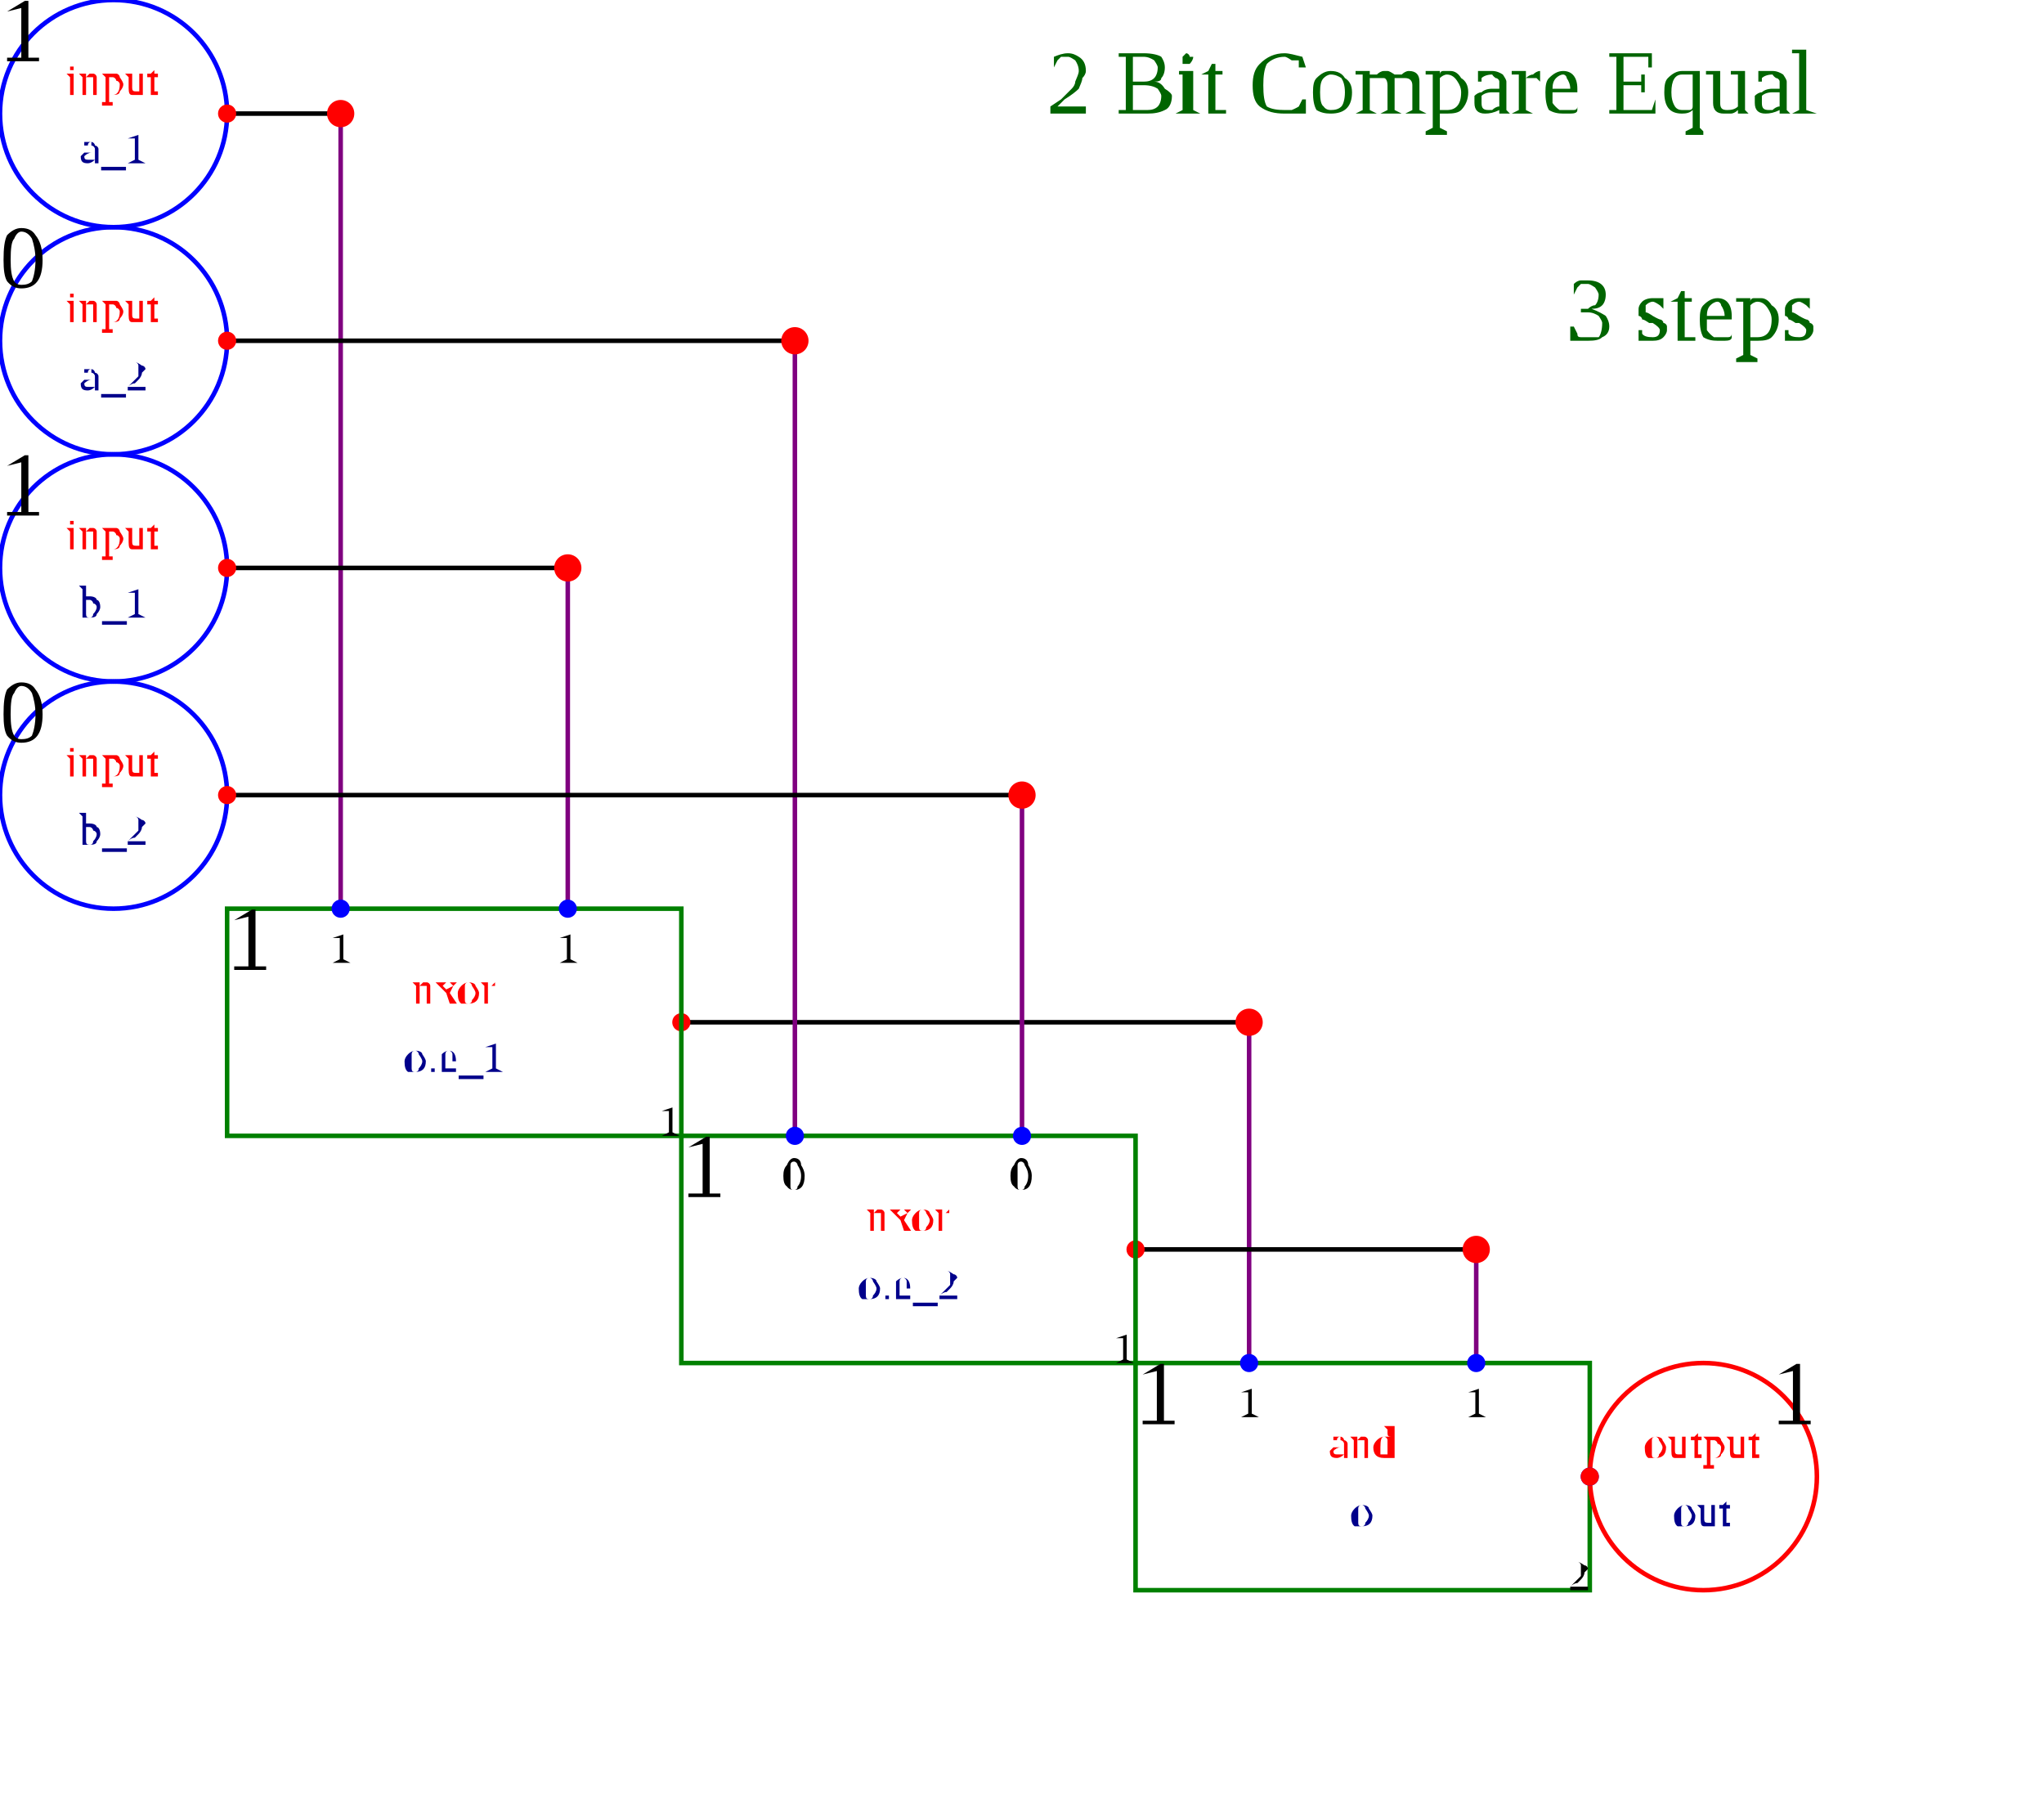
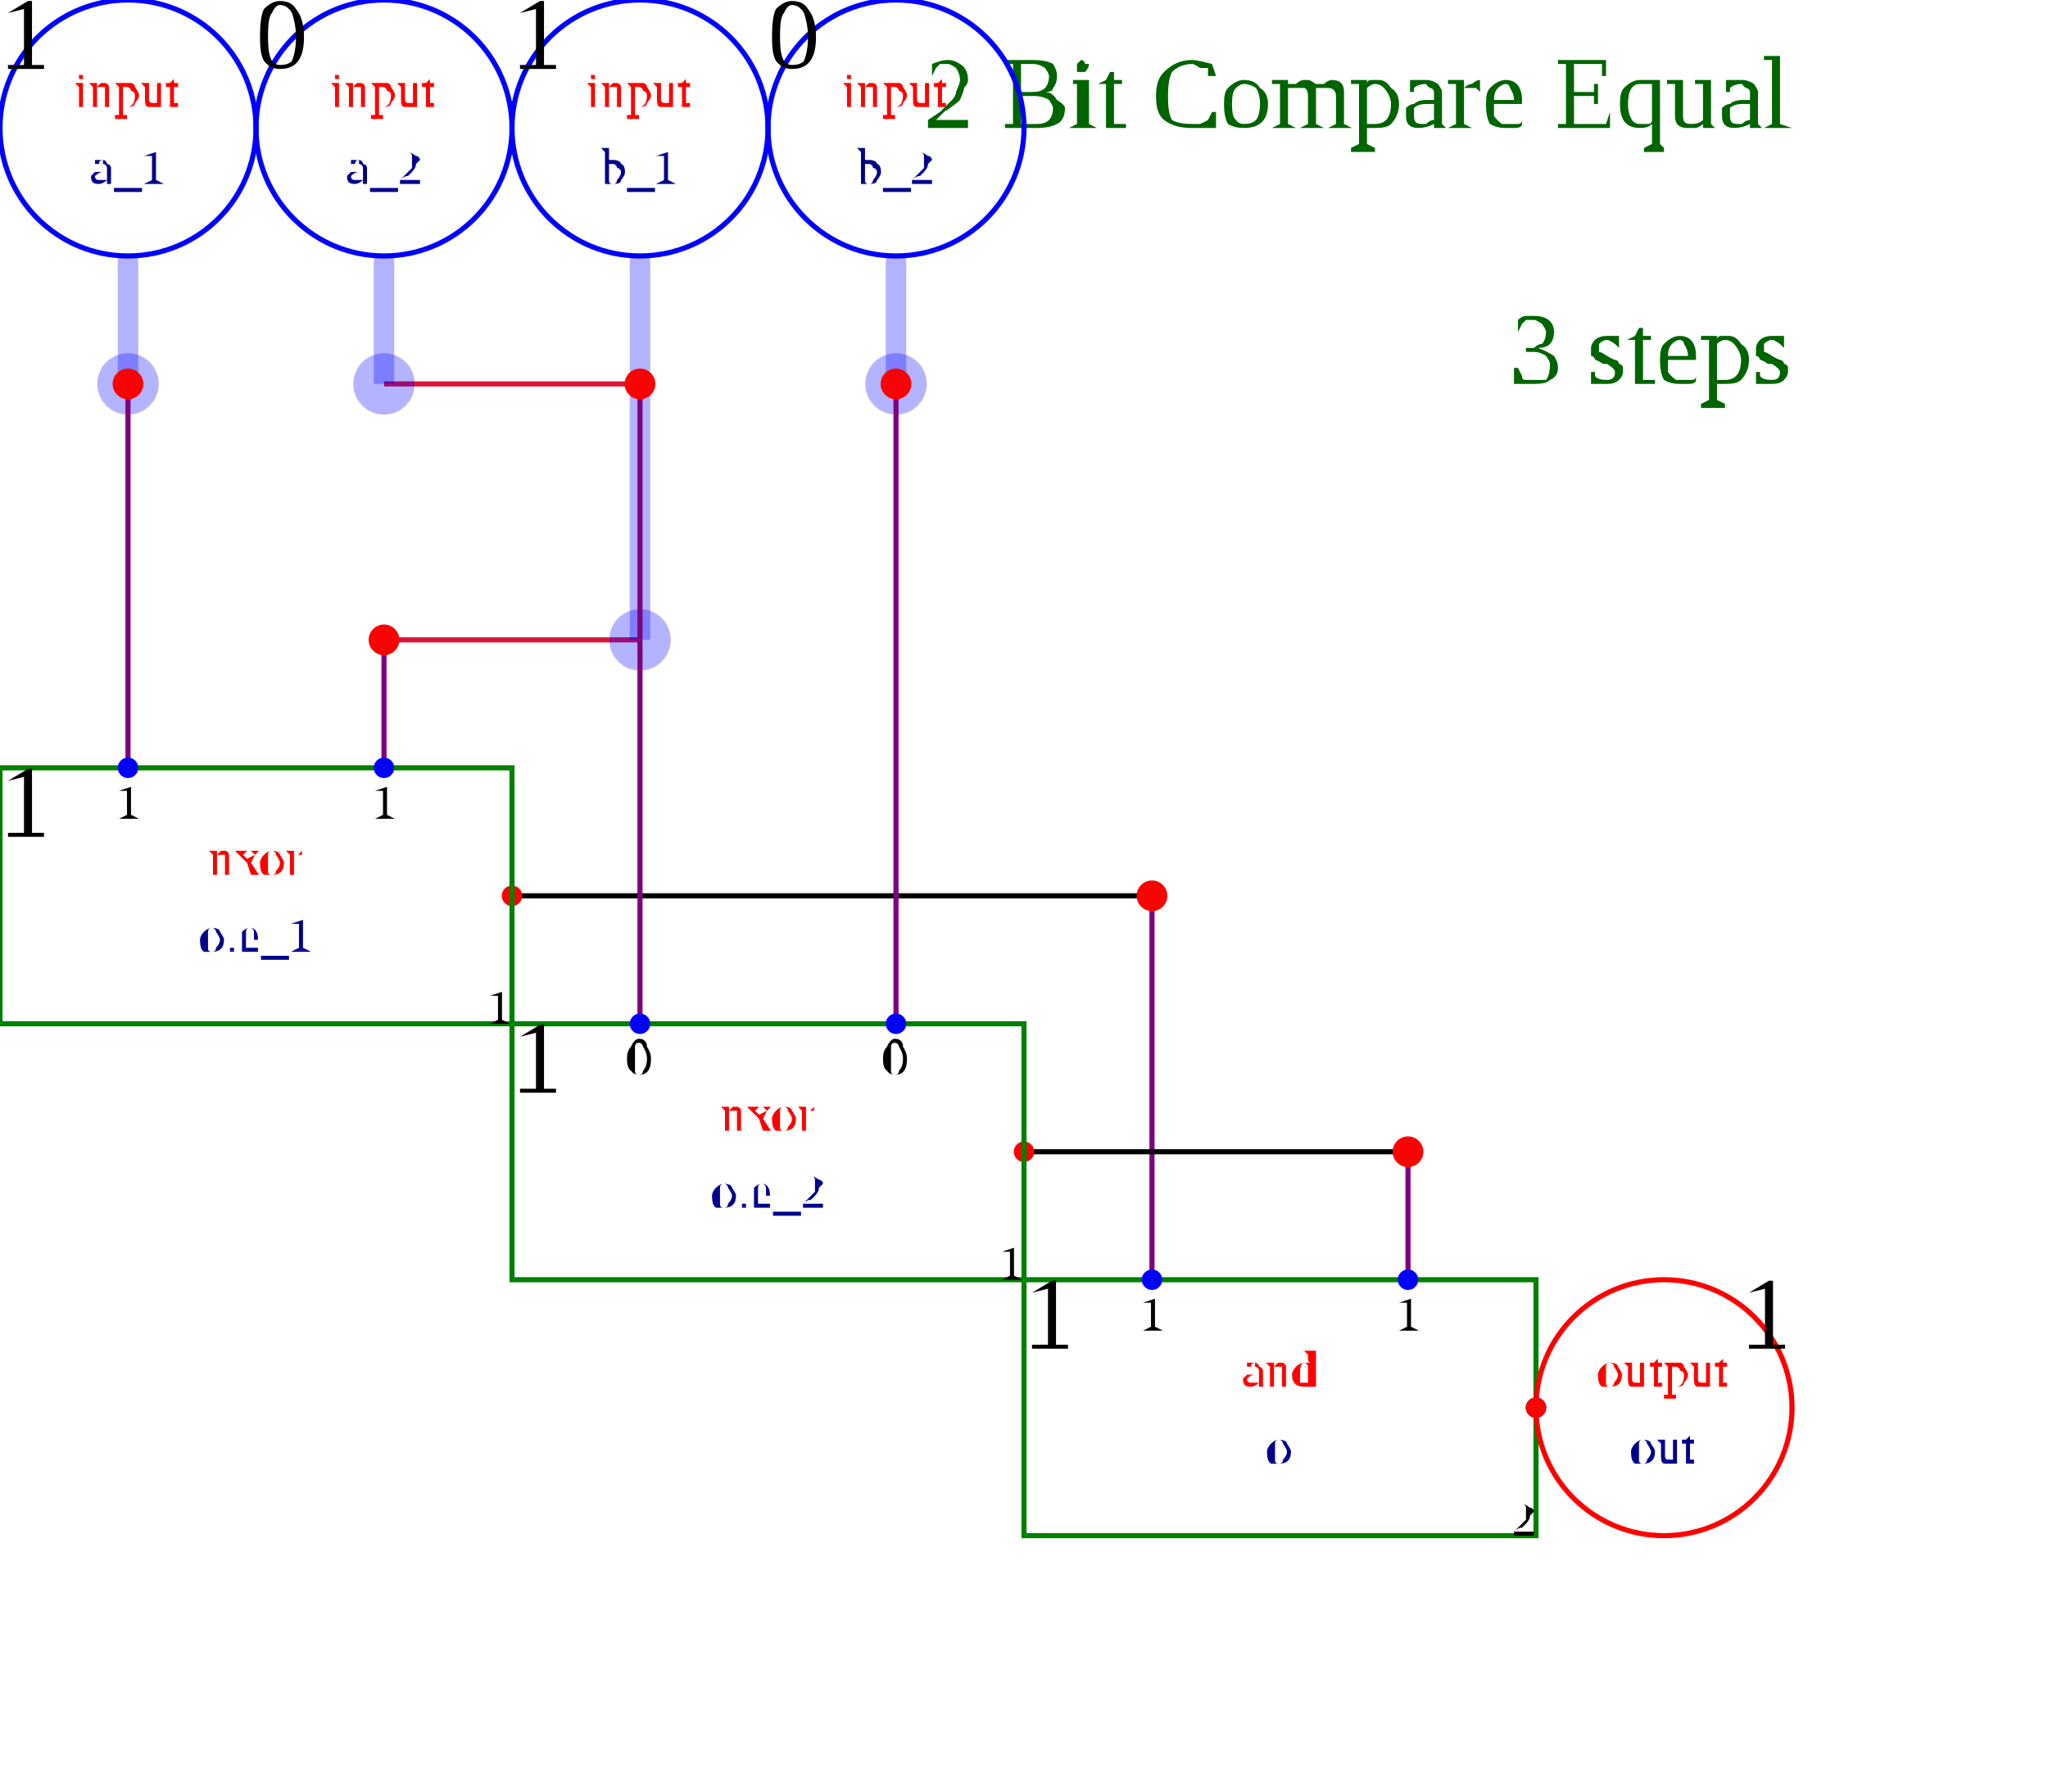
- <svg xmlns="http://www.w3.org/2000/svg" height="100%" viewBox="0 0 9 8" width="100%">
-   <text fill="darkGreen" font-size="0.4" stroke-width="0.04" text-anchor="end" x="8" y="0.5">2 Bit Compare Equal
+ <svg xmlns="http://www.w3.org/2000/svg" height="100%" viewBox="0 0 8 7" width="100%">
+   <text fill="darkGreen" font-size="0.4" stroke-width="0.04" text-anchor="end" x="7" y="0.5" z="-1">2 Bit Compare Equal
</text>
-   <text fill="darkGreen" font-size="0.4" stroke-width="0.04" text-anchor="end" x="8" y="1.5">3 steps</text>
+   <text fill="darkGreen" font-size="0.4" stroke-width="0.04" text-anchor="end" x="7" y="1.5" z="-1">3 steps</text>
+   <line font-size="0.2" opacity="0.3" stroke="blue" stroke-width="0.08" x1="0.5" x2="0.5" y1="1" y2="1.5" />
+   <circle cx="0.5" cy="1.5" fill="blue" font-size="0.2" opacity="0.3" r="0.12" stroke-width="0.02" />
+   <line font-size="0.2" stroke="#DC143C" stroke-width="0.02" x1="1.5" x2="2.5" y1="1.5" y2="1.5" />
+   <line font-size="0.2" opacity="0.3" stroke="blue" stroke-width="0.08" x1="1.5" x2="1.5" y1="1" y2="1.5" />
+   <circle cx="1.5" cy="1.5" fill="blue" font-size="0.2" opacity="0.3" r="0.12" stroke-width="0.02" />
+   <line font-size="0.2" stroke="#DC143C" stroke-width="0.02" x1="1.5" x2="2.5" y1="2.5" y2="2.5" />
+   <line font-size="0.2" opacity="0.3" stroke="blue" stroke-width="0.08" x1="2.5" x2="2.5" y1="1" y2="2.5" />
+   <circle cx="2.5" cy="2.5" fill="blue" font-size="0.2" opacity="0.3" r="0.12" stroke-width="0.02" />
+   <line font-size="0.2" opacity="0.3" stroke="blue" stroke-width="0.08" x1="3.5" x2="3.5" y1="1" y2="1.5" />
+   <circle cx="3.5" cy="1.5" fill="blue" font-size="0.2" opacity="0.3" r="0.12" stroke-width="0.02" />
  <circle cx="0.5" cy="0.5" fill="transparent" font-size="0.2" r="0.5" stroke="blue" stroke-width="0.02" />
  <text dominant-baseline="hanging" fill="black" font-size="0.4" stroke-width="0.04" text-anchor="start" x="0" y="0">1</text>
  <text dominant-baseline="auto" fill="red" font-size="0.2" stroke-width="0.02" text-anchor="middle" x="0.5" y="0.417">input</text>
  <text dominant-baseline="hanging" fill="darkblue" font-size="0.2" stroke-width="0.02" text-anchor="middle" x="0.5" y="0.583">a_1</text>
-   <circle cx="0.5" cy="1.5" fill="transparent" font-size="0.2" r="0.5" stroke="blue" stroke-width="0.02" />
-   <text dominant-baseline="hanging" fill="black" font-size="0.4" stroke-width="0.04" text-anchor="start" x="0" y="1">0</text>
-   <text dominant-baseline="auto" fill="red" font-size="0.2" stroke-width="0.02" text-anchor="middle" x="0.5" y="1.417">input</text>
-   <text dominant-baseline="hanging" fill="darkblue" font-size="0.2" stroke-width="0.02" text-anchor="middle" x="0.5" y="1.583">a_2</text>
-   <circle cx="0.5" cy="2.5" fill="transparent" font-size="0.2" r="0.5" stroke="blue" stroke-width="0.02" />
-   <text dominant-baseline="hanging" fill="black" font-size="0.4" stroke-width="0.04" text-anchor="start" x="0" y="2">1</text>
-   <text dominant-baseline="auto" fill="red" font-size="0.2" stroke-width="0.02" text-anchor="middle" x="0.5" y="2.417">input</text>
-   <text dominant-baseline="hanging" fill="darkblue" font-size="0.2" stroke-width="0.02" text-anchor="middle" x="0.5" y="2.583">b_1</text>
-   <circle cx="0.5" cy="3.5" fill="transparent" font-size="0.2" r="0.5" stroke="blue" stroke-width="0.02" />
-   <text dominant-baseline="hanging" fill="black" font-size="0.4" stroke-width="0.04" text-anchor="start" x="0" y="3">0</text>
-   <text dominant-baseline="auto" fill="red" font-size="0.2" stroke-width="0.02" text-anchor="middle" x="0.5" y="3.417">input</text>
-   <text dominant-baseline="hanging" fill="darkblue" font-size="0.2" stroke-width="0.02" text-anchor="middle" x="0.5" y="3.583">b_2</text>
-   <rect fill="transparent" font-size="0.2" height="1" stroke="green" stroke-width="0.02" width="2" x="5" y="6" />
-   <text dominant-baseline="hanging" fill="black" font-size="0.4" stroke-width="0.04" text-anchor="start" x="5" y="6">1</text>
-   <text fill="black" font-size="0.2" stroke-width="0.02" text-anchor="end" x="7" y="7">2</text>
-   <text dominant-baseline="auto" fill="red" font-size="0.2" stroke-width="0.02" text-anchor="middle" x="6" y="6.417">and</text>
-   <text dominant-baseline="hanging" fill="darkblue" font-size="0.2" stroke-width="0.02" text-anchor="middle" x="6" y="6.583">o</text>
-   <line font-size="0.2" stroke="black" stroke-width="0.02" x1="3" x2="5.5" y1="4.5" y2="4.5" />
-   <line font-size="0.2" stroke="purple" stroke-width="0.02" x1="5.5" x2="5.5" y1="4.5" y2="6" />
-   <circle cx="5.5" cy="4.5" fill="red" font-size="0.2" r="0.06" stroke-width="0.02" />
-   <circle cx="5.5" cy="6" fill="blue" font-size="0.2" r="0.04" stroke-width="0.02" />
-   <circle cx="3" cy="4.5" fill="red" font-size="0.2" r="0.04" stroke-width="0.02" />
-   <text dominant-baseline="hanging" fill="black" font-size="0.2" stroke-width="0.02" text-anchor="middle" x="5.5" y="6.1">1</text>
-   <line font-size="0.2" stroke="black" stroke-width="0.02" x1="5" x2="6.5" y1="5.5" y2="5.5" />
-   <line font-size="0.2" stroke="purple" stroke-width="0.02" x1="6.5" x2="6.5" y1="5.5" y2="6" />
-   <circle cx="6.5" cy="5.5" fill="red" font-size="0.2" r="0.06" stroke-width="0.02" />
-   <circle cx="6.5" cy="6" fill="blue" font-size="0.2" r="0.04" stroke-width="0.02" />
-   <circle cx="5" cy="5.5" fill="red" font-size="0.2" r="0.04" stroke-width="0.02" />
-   <text dominant-baseline="hanging" fill="black" font-size="0.2" stroke-width="0.02" text-anchor="middle" x="6.5" y="6.1">1</text>
-   <rect fill="transparent" font-size="0.2" height="1" stroke="green" stroke-width="0.02" width="2" x="1" y="4" />
-   <text dominant-baseline="hanging" fill="black" font-size="0.4" stroke-width="0.04" text-anchor="start" x="1" y="4">1</text>
-   <text fill="black" font-size="0.2" stroke-width="0.02" text-anchor="end" x="3" y="5">1</text>
-   <text dominant-baseline="auto" fill="red" font-size="0.2" stroke-width="0.02" text-anchor="middle" x="2" y="4.417">nxor</text>
-   <text dominant-baseline="hanging" fill="darkblue" font-size="0.2" stroke-width="0.02" text-anchor="middle" x="2" y="4.583">o.e_1</text>
-   <line font-size="0.2" stroke="black" stroke-width="0.02" x1="1" x2="1.5" y1="0.5" y2="0.5" />
-   <line font-size="0.2" stroke="purple" stroke-width="0.02" x1="1.5" x2="1.5" y1="0.5" y2="4" />
-   <circle cx="1.5" cy="0.5" fill="red" font-size="0.2" r="0.06" stroke-width="0.02" />
-   <circle cx="1.5" cy="4" fill="blue" font-size="0.2" r="0.04" stroke-width="0.02" />
-   <circle cx="1" cy="0.5" fill="red" font-size="0.2" r="0.04" stroke-width="0.02" />
-   <text dominant-baseline="hanging" fill="black" font-size="0.2" stroke-width="0.02" text-anchor="middle" x="1.5" y="4.1">1</text>
-   <line font-size="0.2" stroke="black" stroke-width="0.02" x1="1" x2="2.5" y1="2.5" y2="2.5" />
-   <line font-size="0.2" stroke="purple" stroke-width="0.02" x1="2.5" x2="2.5" y1="2.5" y2="4" />
-   <circle cx="2.5" cy="2.5" fill="red" font-size="0.2" r="0.06" stroke-width="0.02" />
-   <circle cx="2.5" cy="4" fill="blue" font-size="0.2" r="0.04" stroke-width="0.02" />
-   <circle cx="1" cy="2.5" fill="red" font-size="0.2" r="0.04" stroke-width="0.02" />
-   <text dominant-baseline="hanging" fill="black" font-size="0.2" stroke-width="0.02" text-anchor="middle" x="2.5" y="4.1">1</text>
-   <rect fill="transparent" font-size="0.2" height="1" stroke="green" stroke-width="0.02" width="2" x="3" y="5" />
-   <text dominant-baseline="hanging" fill="black" font-size="0.4" stroke-width="0.04" text-anchor="start" x="3" y="5">1</text>
-   <text fill="black" font-size="0.2" stroke-width="0.02" text-anchor="end" x="5" y="6">1</text>
-   <text dominant-baseline="auto" fill="red" font-size="0.2" stroke-width="0.02" text-anchor="middle" x="4" y="5.417">nxor</text>
-   <text dominant-baseline="hanging" fill="darkblue" font-size="0.2" stroke-width="0.02" text-anchor="middle" x="4" y="5.583">o.e_2</text>
-   <line font-size="0.2" stroke="black" stroke-width="0.02" x1="1" x2="3.5" y1="1.5" y2="1.5" />
-   <line font-size="0.2" stroke="purple" stroke-width="0.02" x1="3.5" x2="3.5" y1="1.5" y2="5" />
-   <circle cx="3.5" cy="1.5" fill="red" font-size="0.2" r="0.06" stroke-width="0.02" />
-   <circle cx="3.5" cy="5" fill="blue" font-size="0.2" r="0.04" stroke-width="0.02" />
-   <circle cx="1" cy="1.5" fill="red" font-size="0.2" r="0.04" stroke-width="0.02" />
-   <text dominant-baseline="hanging" fill="black" font-size="0.2" stroke-width="0.02" text-anchor="middle" x="3.5" y="5.1">0</text>
-   <line font-size="0.2" stroke="black" stroke-width="0.02" x1="1" x2="4.5" y1="3.5" y2="3.5" />
+   <circle cx="1.5" cy="0.5" fill="transparent" font-size="0.2" r="0.5" stroke="blue" stroke-width="0.02" />
+   <text dominant-baseline="hanging" fill="black" font-size="0.4" stroke-width="0.04" text-anchor="start" x="1" y="0">0</text>
+   <text dominant-baseline="auto" fill="red" font-size="0.2" stroke-width="0.02" text-anchor="middle" x="1.5" y="0.417">input</text>
+   <text dominant-baseline="hanging" fill="darkblue" font-size="0.2" stroke-width="0.02" text-anchor="middle" x="1.5" y="0.583">a_2</text>
+   <circle cx="2.5" cy="0.5" fill="transparent" font-size="0.2" r="0.5" stroke="blue" stroke-width="0.02" />
+   <text dominant-baseline="hanging" fill="black" font-size="0.4" stroke-width="0.04" text-anchor="start" x="2" y="0">1</text>
+   <text dominant-baseline="auto" fill="red" font-size="0.2" stroke-width="0.02" text-anchor="middle" x="2.5" y="0.417">input</text>
+   <text dominant-baseline="hanging" fill="darkblue" font-size="0.2" stroke-width="0.02" text-anchor="middle" x="2.5" y="0.583">b_1</text>
+   <circle cx="3.5" cy="0.5" fill="transparent" font-size="0.2" r="0.5" stroke="blue" stroke-width="0.02" />
+   <text dominant-baseline="hanging" fill="black" font-size="0.4" stroke-width="0.04" text-anchor="start" x="3" y="0">0</text>
+   <text dominant-baseline="auto" fill="red" font-size="0.2" stroke-width="0.02" text-anchor="middle" x="3.5" y="0.417">input</text>
+   <text dominant-baseline="hanging" fill="darkblue" font-size="0.2" stroke-width="0.02" text-anchor="middle" x="3.5" y="0.583">b_2</text>
+   <rect fill="transparent" font-size="0.2" height="1" stroke="green" stroke-width="0.02" width="2" x="4" y="5" />
+   <text dominant-baseline="hanging" fill="black" font-size="0.4" stroke-width="0.04" text-anchor="start" x="4" y="5">1</text>
+   <text fill="black" font-size="0.2" stroke-width="0.02" text-anchor="end" x="6" y="6">2</text>
+   <text dominant-baseline="auto" fill="red" font-size="0.2" stroke-width="0.02" text-anchor="middle" x="5" y="5.417">and</text>
+   <text dominant-baseline="hanging" fill="darkblue" font-size="0.2" stroke-width="0.02" text-anchor="middle" x="5" y="5.583">o</text>
+   <line font-size="0.2" stroke="black" stroke-width="0.02" x1="2" x2="4.5" y1="3.5" y2="3.5" />
  <line font-size="0.2" stroke="purple" stroke-width="0.02" x1="4.5" x2="4.5" y1="3.5" y2="5" />
  <circle cx="4.5" cy="3.5" fill="red" font-size="0.2" r="0.06" stroke-width="0.02" />
  <circle cx="4.5" cy="5" fill="blue" font-size="0.2" r="0.04" stroke-width="0.02" />
-   <circle cx="1" cy="3.5" fill="red" font-size="0.2" r="0.04" stroke-width="0.02" />
-   <text dominant-baseline="hanging" fill="black" font-size="0.2" stroke-width="0.02" text-anchor="middle" x="4.5" y="5.1">0</text>
-   <circle cx="7.5" cy="6.5" fill="transparent" font-size="0.2" r="0.5" stroke="red" stroke-width="0.02" />
-   <text dominant-baseline="hanging" fill="black" font-size="0.4" stroke-width="0.04" text-anchor="end" x="8" y="6">1</text>
-   <text dominant-baseline="auto" fill="red" font-size="0.2" stroke-width="0.02" text-anchor="middle" x="7.5" y="6.417">output</text>
-   <text dominant-baseline="hanging" fill="darkblue" font-size="0.2" stroke-width="0.02" text-anchor="middle" x="7.5" y="6.583">out</text>
-   <line font-size="0.2" stroke="black" stroke-width="0.02" x1="7" x2="7" y1="6.5" y2="6.5" />
-   <circle cx="7" cy="6.5" fill="blue" font-size="0.2" r="0.04" stroke-width="0.02" />
-   <circle cx="7" cy="6.5" fill="red" font-size="0.2" r="0.04" stroke-width="0.02" />
+   <circle cx="2" cy="3.5" fill="red" font-size="0.2" r="0.04" stroke-width="0.02" />
+   <text fill="black" font-size="0.2" stroke-width="0.02" text-anchor="middle" x="4.5" y="5.2">1</text>
+   <line font-size="0.2" stroke="black" stroke-width="0.02" x1="4" x2="5.5" y1="4.5" y2="4.5" />
+   <line font-size="0.2" stroke="purple" stroke-width="0.02" x1="5.5" x2="5.5" y1="4.5" y2="5" />
+   <circle cx="5.5" cy="4.5" fill="red" font-size="0.2" r="0.06" stroke-width="0.02" />
+   <circle cx="5.5" cy="5" fill="blue" font-size="0.2" r="0.04" stroke-width="0.02" />
+   <circle cx="4" cy="4.5" fill="red" font-size="0.2" r="0.04" stroke-width="0.02" />
+   <text fill="black" font-size="0.2" stroke-width="0.02" text-anchor="middle" x="5.5" y="5.2">1</text>
+   <rect fill="transparent" font-size="0.2" height="1" stroke="green" stroke-width="0.02" width="2" x="0" y="3" />
+   <text dominant-baseline="hanging" fill="black" font-size="0.4" stroke-width="0.04" text-anchor="start" x="0" y="3">1</text>
+   <text fill="black" font-size="0.2" stroke-width="0.02" text-anchor="end" x="2" y="4">1</text>
+   <text dominant-baseline="auto" fill="red" font-size="0.2" stroke-width="0.02" text-anchor="middle" x="1" y="3.417">nxor</text>
+   <text dominant-baseline="hanging" fill="darkblue" font-size="0.2" stroke-width="0.02" text-anchor="middle" x="1" y="3.583">o.e_1</text>
+   <line font-size="0.2" stroke="purple" stroke-width="0.02" x1="0.5" x2="0.5" y1="1.5" y2="3" />
+   <circle cx="0.5" cy="1.5" fill="red" font-size="0.2" r="0.06" stroke-width="0.02" />
+   <circle cx="0.5" cy="3" fill="blue" font-size="0.2" r="0.04" stroke-width="0.02" />
+   <text fill="black" font-size="0.2" stroke-width="0.02" text-anchor="middle" x="0.5" y="3.2">1</text>
+   <line font-size="0.2" stroke="purple" stroke-width="0.02" x1="1.5" x2="1.5" y1="2.5" y2="3" />
+   <circle cx="1.5" cy="2.5" fill="red" font-size="0.2" r="0.06" stroke-width="0.02" />
+   <circle cx="1.5" cy="3" fill="blue" font-size="0.2" r="0.04" stroke-width="0.02" />
+   <text fill="black" font-size="0.2" stroke-width="0.02" text-anchor="middle" x="1.5" y="3.2">1</text>
+   <rect fill="transparent" font-size="0.2" height="1" stroke="green" stroke-width="0.02" width="2" x="2" y="4" />
+   <text dominant-baseline="hanging" fill="black" font-size="0.4" stroke-width="0.04" text-anchor="start" x="2" y="4">1</text>
+   <text fill="black" font-size="0.2" stroke-width="0.02" text-anchor="end" x="4" y="5">1</text>
+   <text dominant-baseline="auto" fill="red" font-size="0.2" stroke-width="0.02" text-anchor="middle" x="3" y="4.417">nxor</text>
+   <text dominant-baseline="hanging" fill="darkblue" font-size="0.2" stroke-width="0.02" text-anchor="middle" x="3" y="4.583">o.e_2</text>
+   <line font-size="0.2" stroke="purple" stroke-width="0.02" x1="2.5" x2="2.5" y1="1.5" y2="4" />
+   <circle cx="2.5" cy="1.5" fill="red" font-size="0.2" r="0.06" stroke-width="0.02" />
+   <circle cx="2.5" cy="4" fill="blue" font-size="0.2" r="0.04" stroke-width="0.02" />
+   <text fill="black" font-size="0.2" stroke-width="0.02" text-anchor="middle" x="2.5" y="4.2">0</text>
+   <line font-size="0.2" stroke="purple" stroke-width="0.02" x1="3.5" x2="3.5" y1="1.5" y2="4" />
+   <circle cx="3.5" cy="1.5" fill="red" font-size="0.2" r="0.06" stroke-width="0.02" />
+   <circle cx="3.5" cy="4" fill="blue" font-size="0.2" r="0.04" stroke-width="0.02" />
+   <text fill="black" font-size="0.2" stroke-width="0.02" text-anchor="middle" x="3.5" y="4.2">0</text>
+   <circle cx="6.5" cy="5.5" fill="transparent" font-size="0.2" r="0.5" stroke="red" stroke-width="0.02" />
+   <text dominant-baseline="hanging" fill="black" font-size="0.4" stroke-width="0.04" text-anchor="end" x="7" y="5">1</text>
+   <text dominant-baseline="auto" fill="red" font-size="0.2" stroke-width="0.02" text-anchor="middle" x="6.5" y="5.417">output</text>
+   <text dominant-baseline="hanging" fill="darkblue" font-size="0.2" stroke-width="0.02" text-anchor="middle" x="6.5" y="5.583">out</text>
+   <line font-size="0.2" stroke="black" stroke-width="0.02" x1="6" x2="6" y1="5.5" y2="5.5" />
+   <circle cx="6" cy="5.5" fill="blue" font-size="0.2" r="0.04" stroke-width="0.02" />
+   <circle cx="6" cy="5.5" fill="red" font-size="0.2" r="0.04" stroke-width="0.02" />
</svg>
